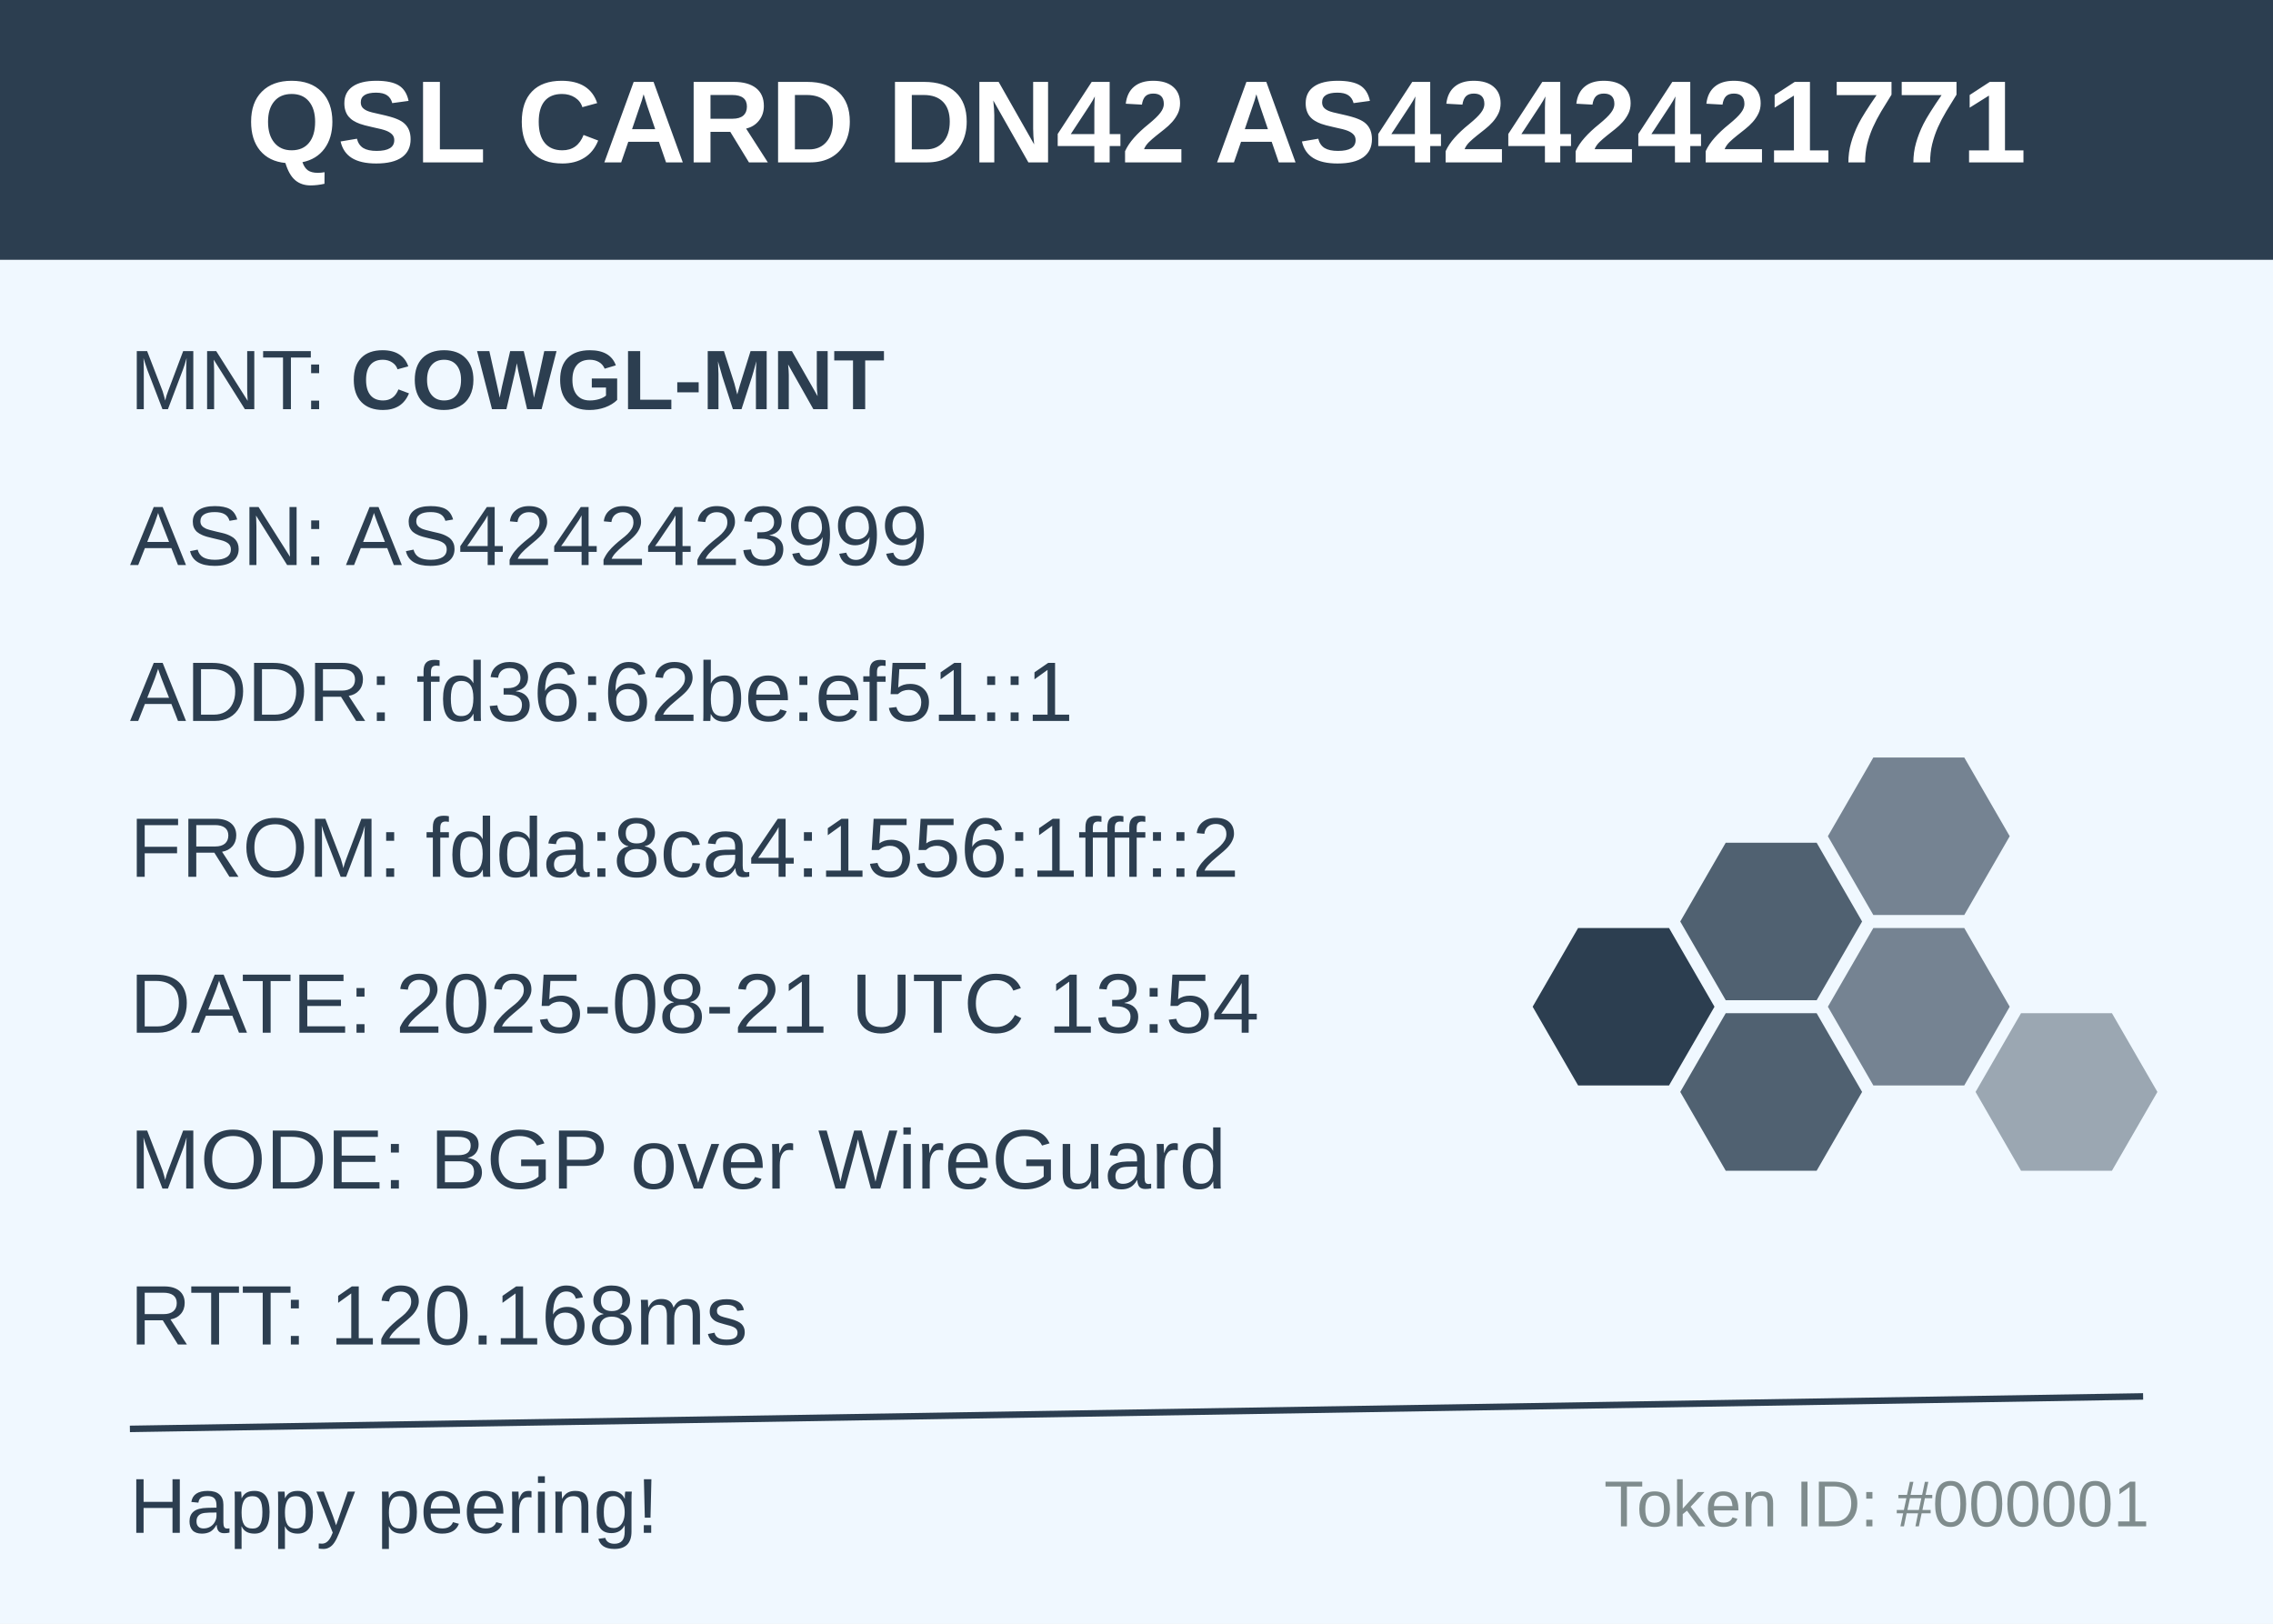
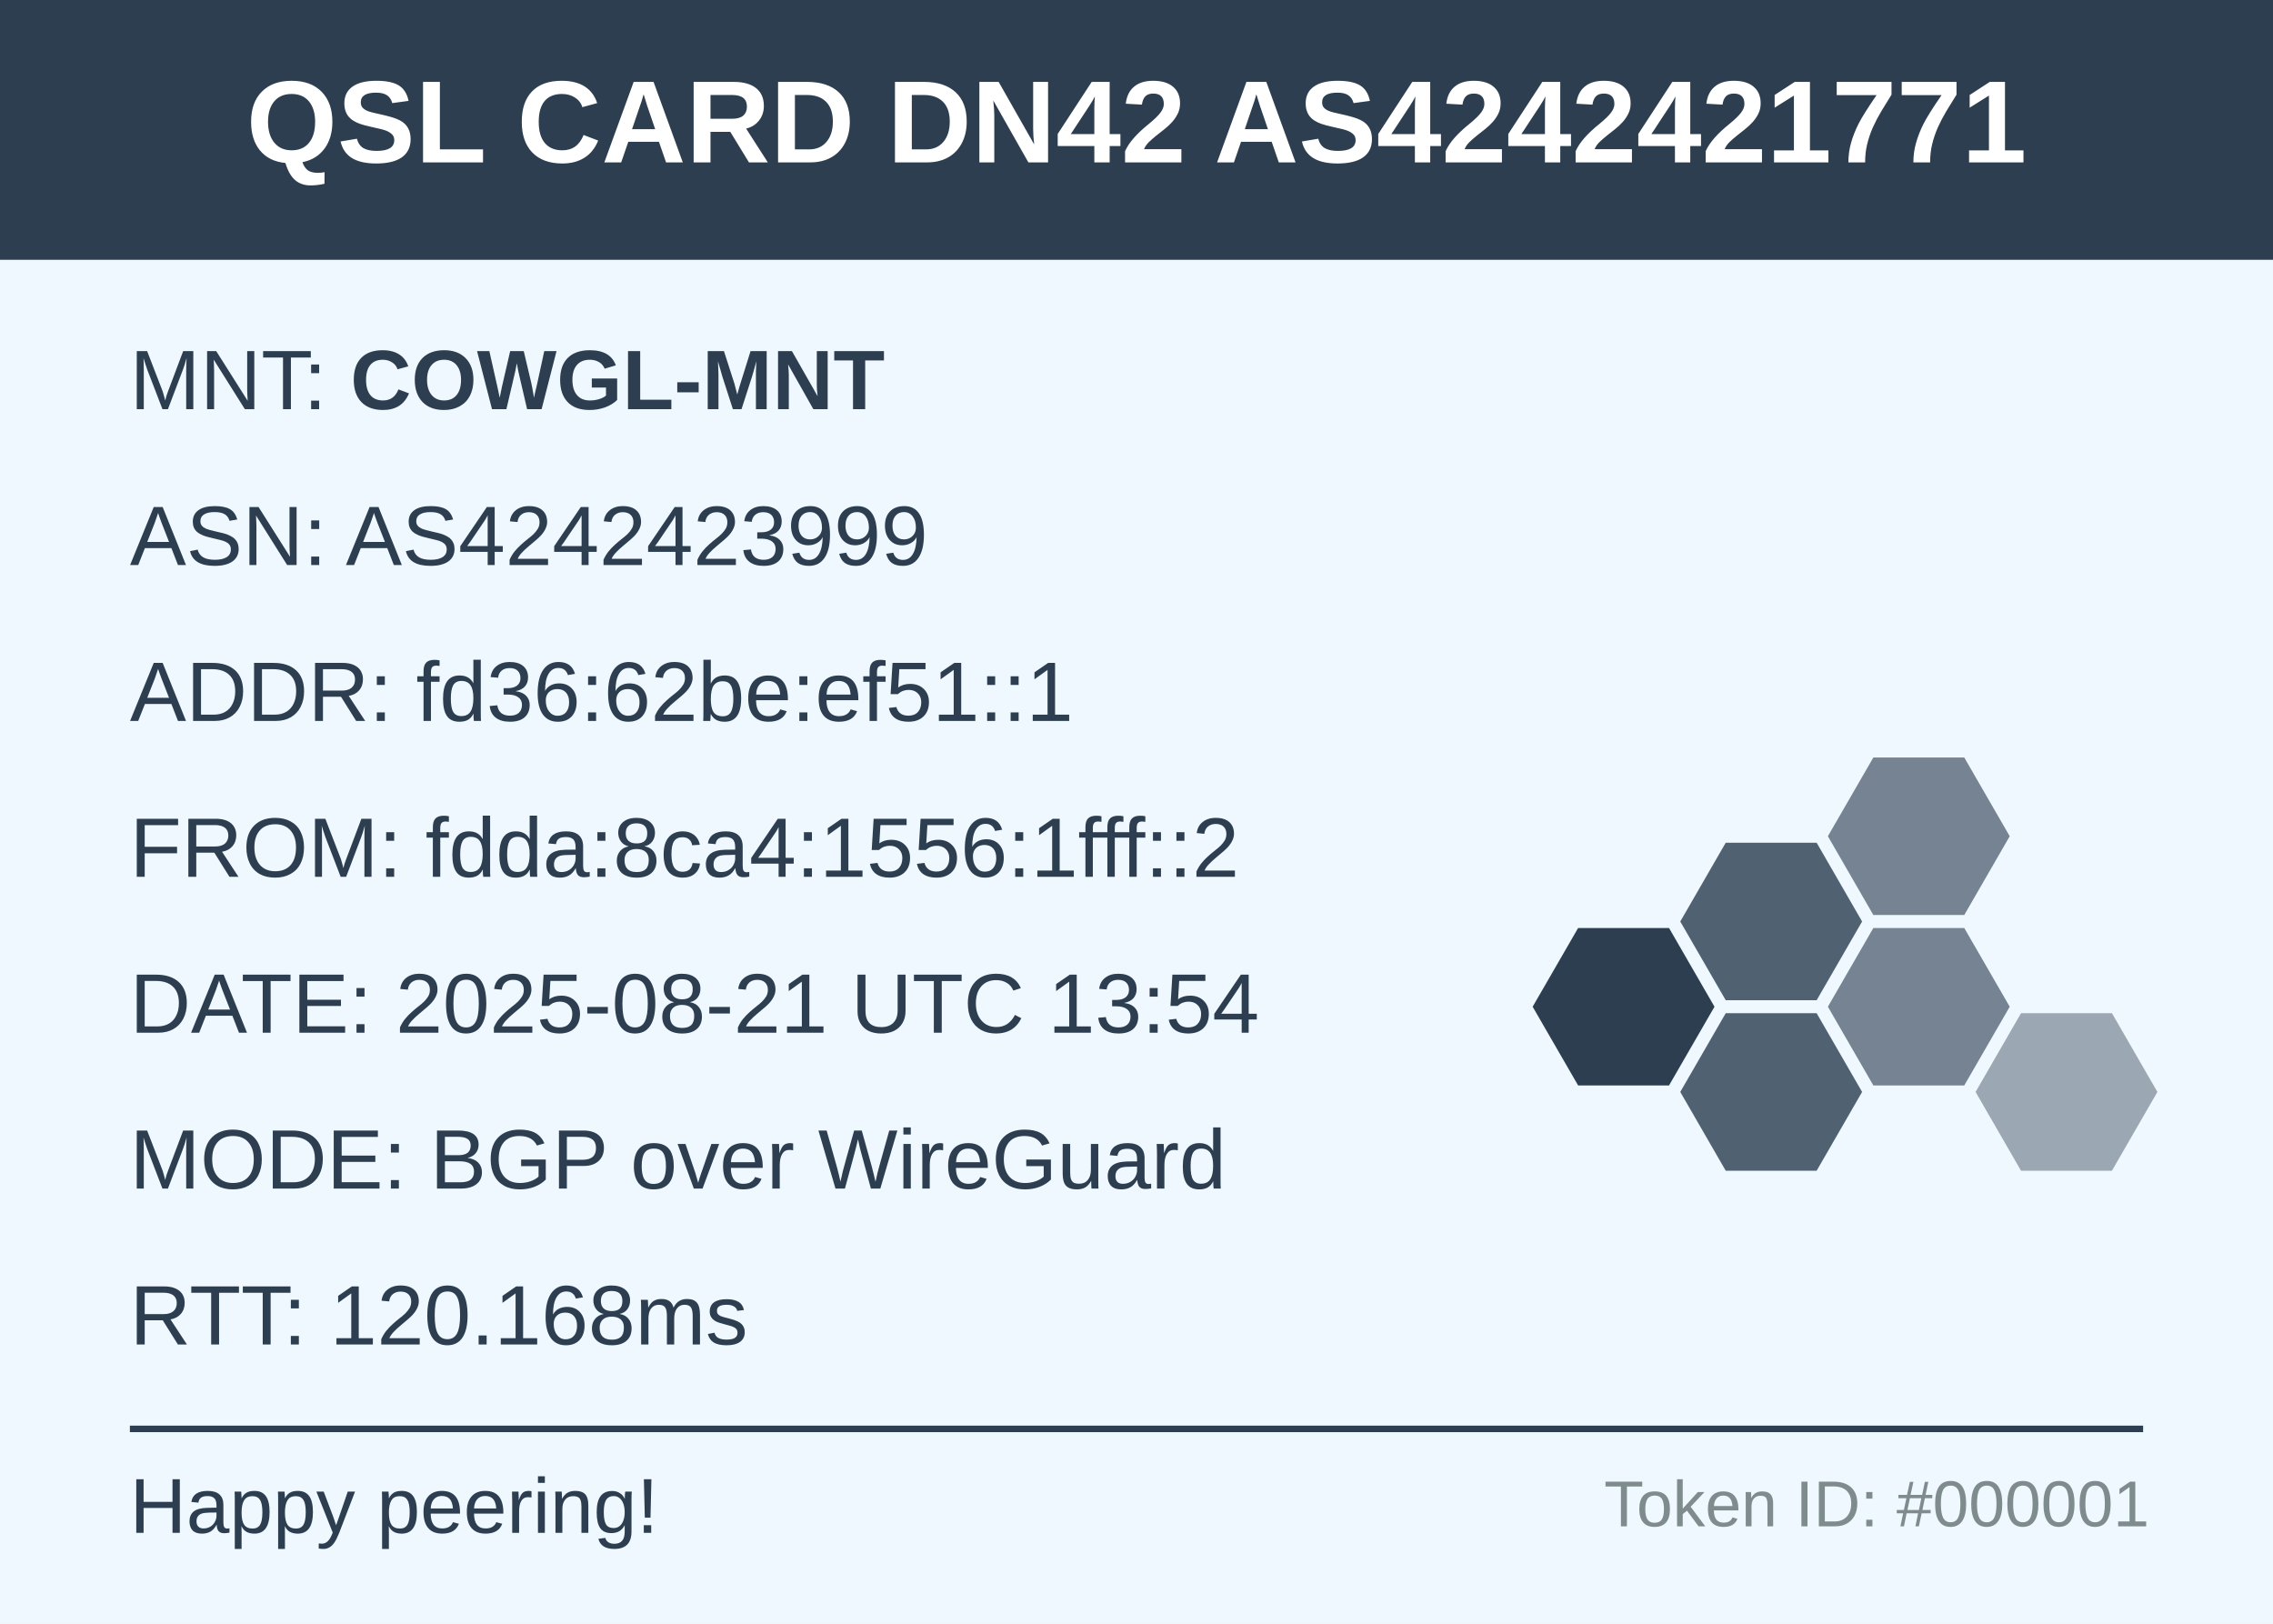
<svg xmlns="http://www.w3.org/2000/svg" width="350" height="250" style="border-radius: 14px;">
  <rect width="100%" height="100%" fill="#f0f8ff" />
  <rect x="0" y="0" width="350" height="40" fill="#2c3e50" />
  <text x="175" y="25" font-family="Arial, sans-serif" font-size="18" font-weight="bold" fill="white" text-anchor="middle">QSL CARD DN42 AS4242421771 </text>
  <text x="20" y="63" font-family="Arial, sans-serif" font-size="13" fill="#2c3e50">MNT: <tspan font-weight="bold">COWGL-MNT</tspan>
  </text>
  <text x="20" y="87" font-family="Arial, sans-serif" font-size="13" fill="#2c3e50">ASN: AS4242423999</text>
  <text x="20" y="111" font-family="Arial, sans-serif" font-size="13" fill="#2c3e50">ADDR: fd36:62be:ef51::1</text>
  <text x="20" y="135" font-family="Arial, sans-serif" font-size="13" fill="#2c3e50">FROM: fdda:8ca4:1556:1fff::2</text>
  <text x="20" y="159" font-family="Arial, sans-serif" font-size="13" fill="#2c3e50">DATE: 2025-08-21 UTC 13:54</text>
  <text x="20" y="183" font-family="Arial, sans-serif" font-size="13" fill="#2c3e50">MODE: BGP over WireGuard</text>
  <text x="20" y="207" font-family="Arial, sans-serif" font-size="13" fill="#2c3e50">RTT: 120.168ms</text>
-   <line x1="20" y1="220" x2="330" y2="215" stroke="#2c3e50" stroke-width="1" />
+   <line x1="20" y1="220" x2="330" y2="220" stroke="#2c3e50" stroke-width="1" />
  <text x="20" y="236" font-family="Arial, sans-serif" font-size="12" fill="#2c3e50">Happy peering!</text>
  <polygon points="264,155 257,167.12 243,167.12 236,155 243,142.88 257,142.88" fill="#2c3e50ff" stroke="none" />
  <polygon points="286.73,141.88 279.73,154 265.73,154 258.73,141.88 265.73,129.75 279.73,129.75" fill="#2c3e50cf" stroke="none" />
  <polygon points="286.73,168.12 279.73,180.25 265.73,180.25 258.73,168.12 265.73,156 279.73,156" fill="#2c3e50cf" stroke="none" />
  <polygon points="309.46,128.75 302.46,140.88 288.46,140.88 281.46,128.75 288.46,116.63 302.46,116.63" fill="#2c3e509f" stroke="none" />
  <polygon points="309.46,155 302.46,167.12 288.46,167.12 281.46,155 288.46,142.88 302.46,142.88" fill="#2c3e509f" stroke="none" />
  <polygon points="332.2,168.12 325.2,180.25 311.2,180.25 304.2,168.12 311.2,156 325.2,156" fill="#2c3e506f" stroke="none" />
  <text x="247" y="235" font-family="Arial, sans-serif" font-size="10" fill="#7f8c8d" text-anchor="start">Token ID: #000001</text>
</svg>
